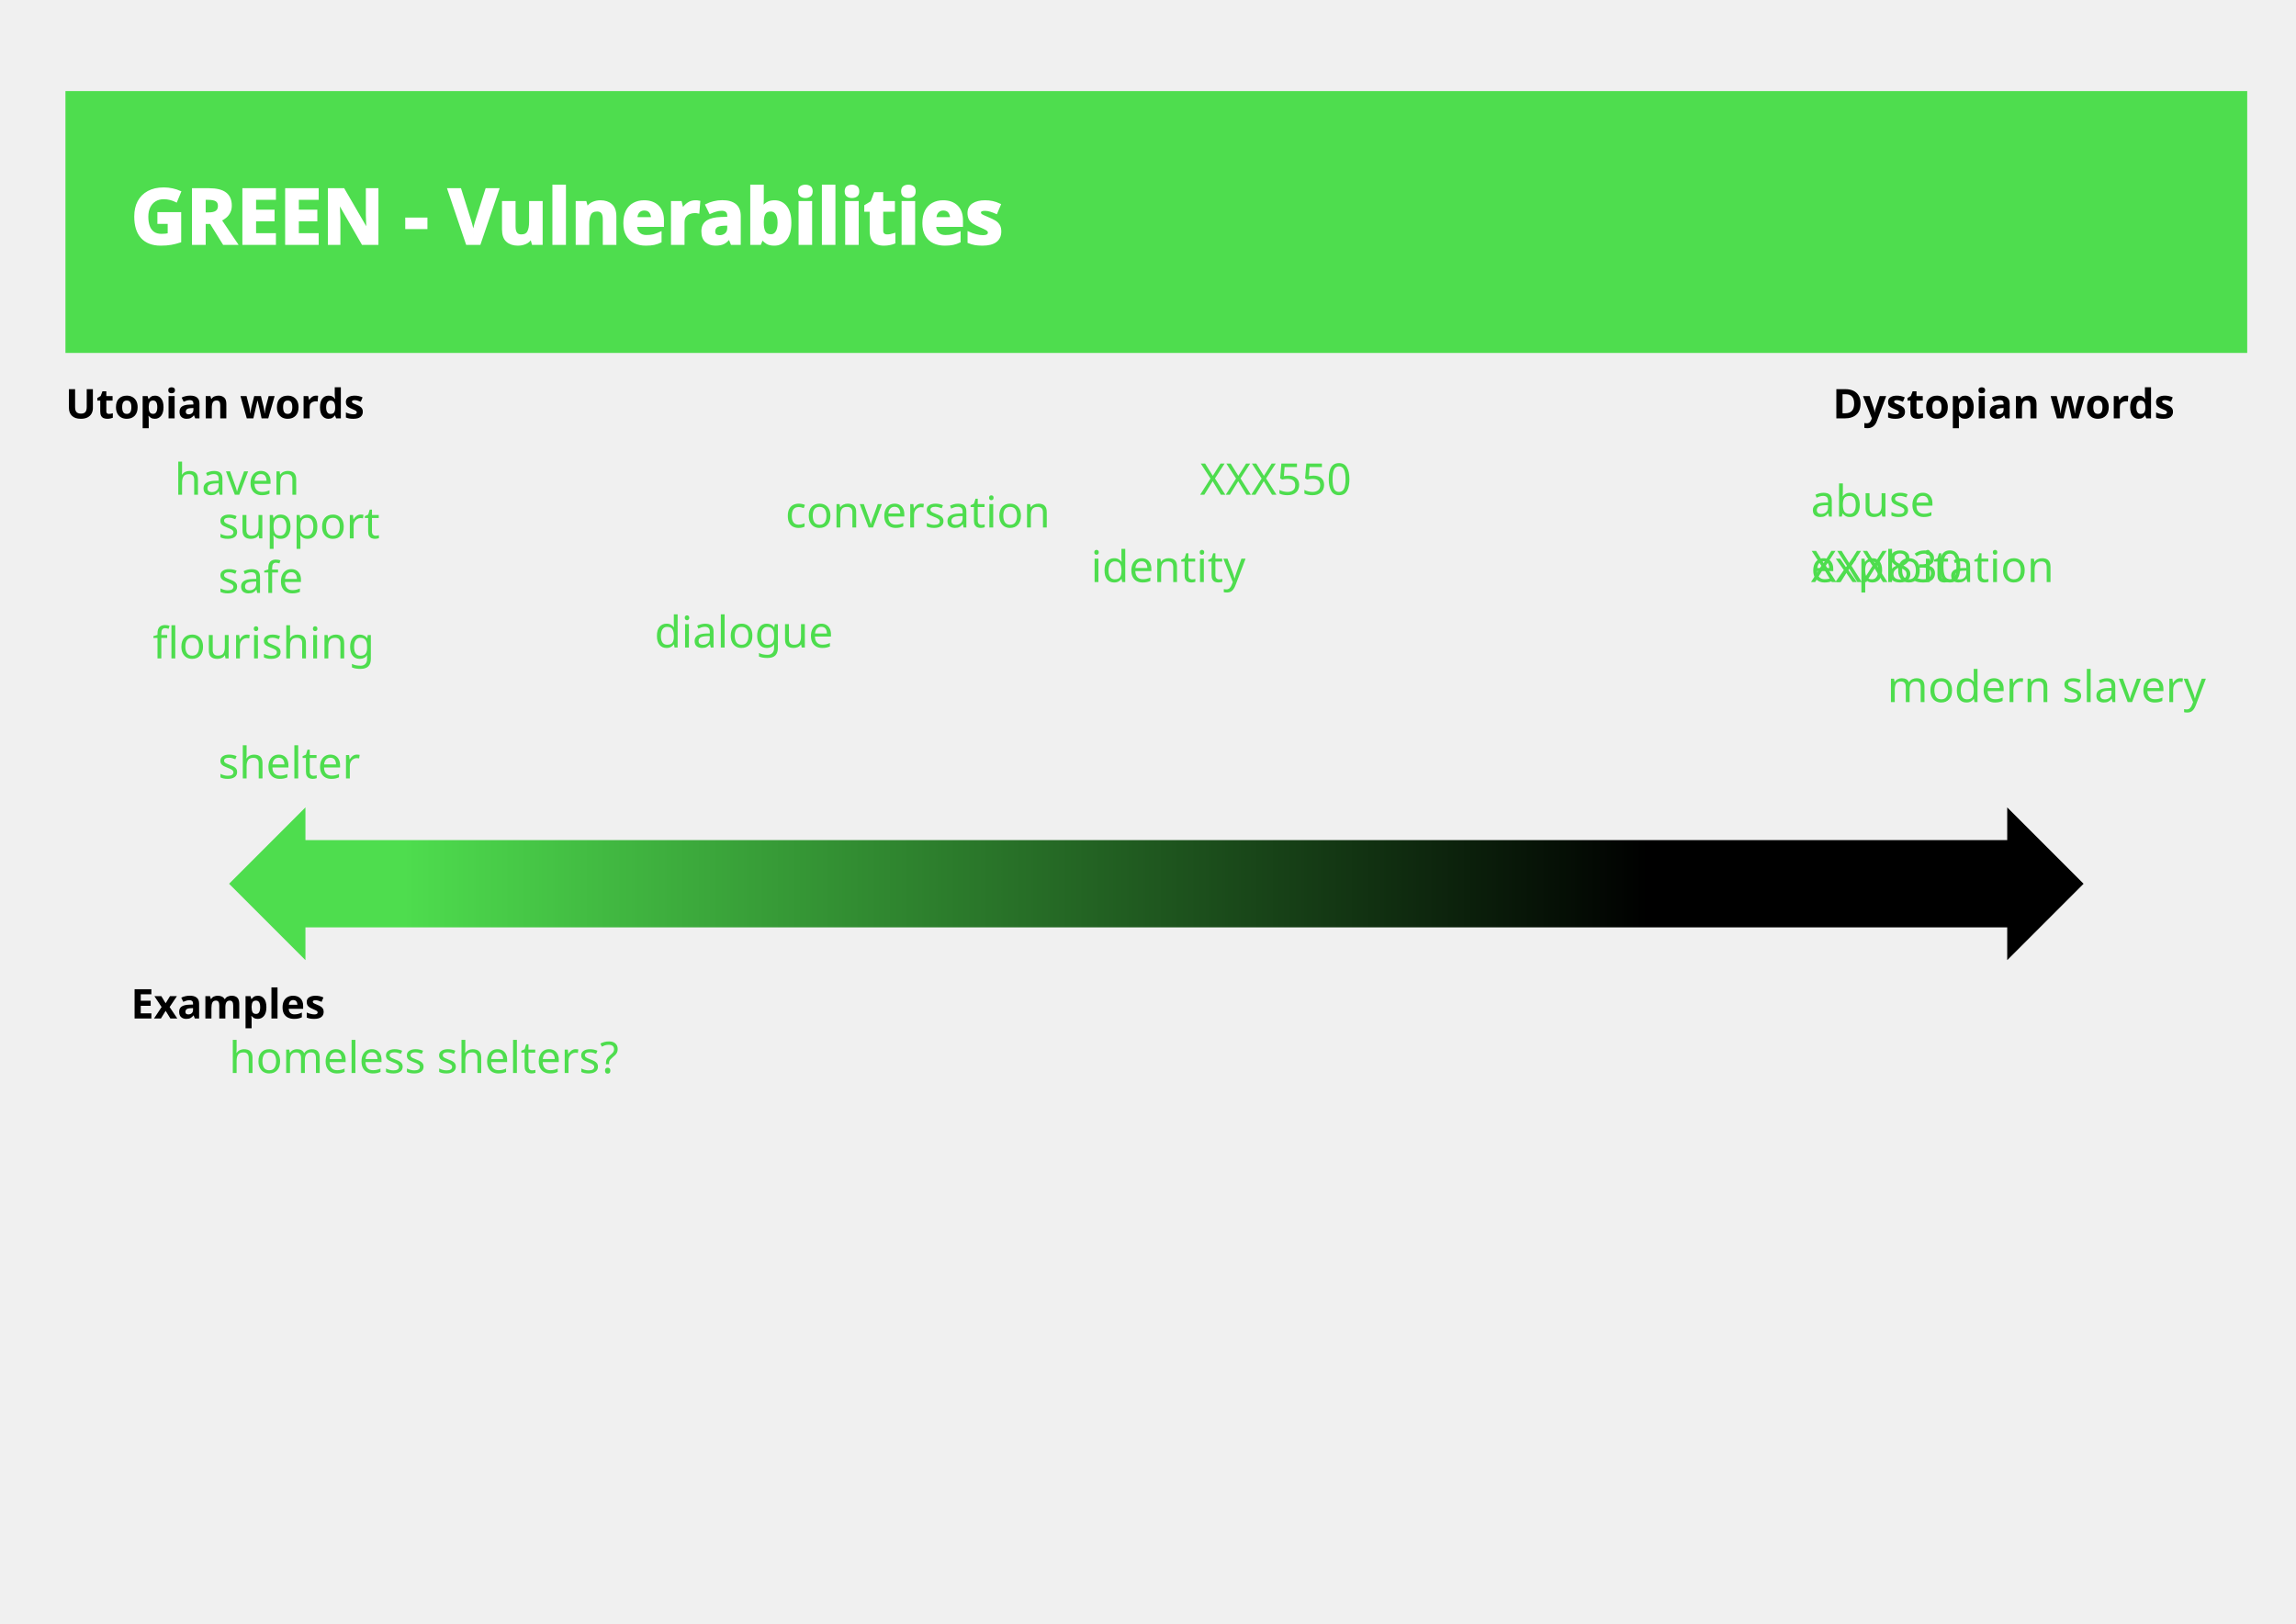
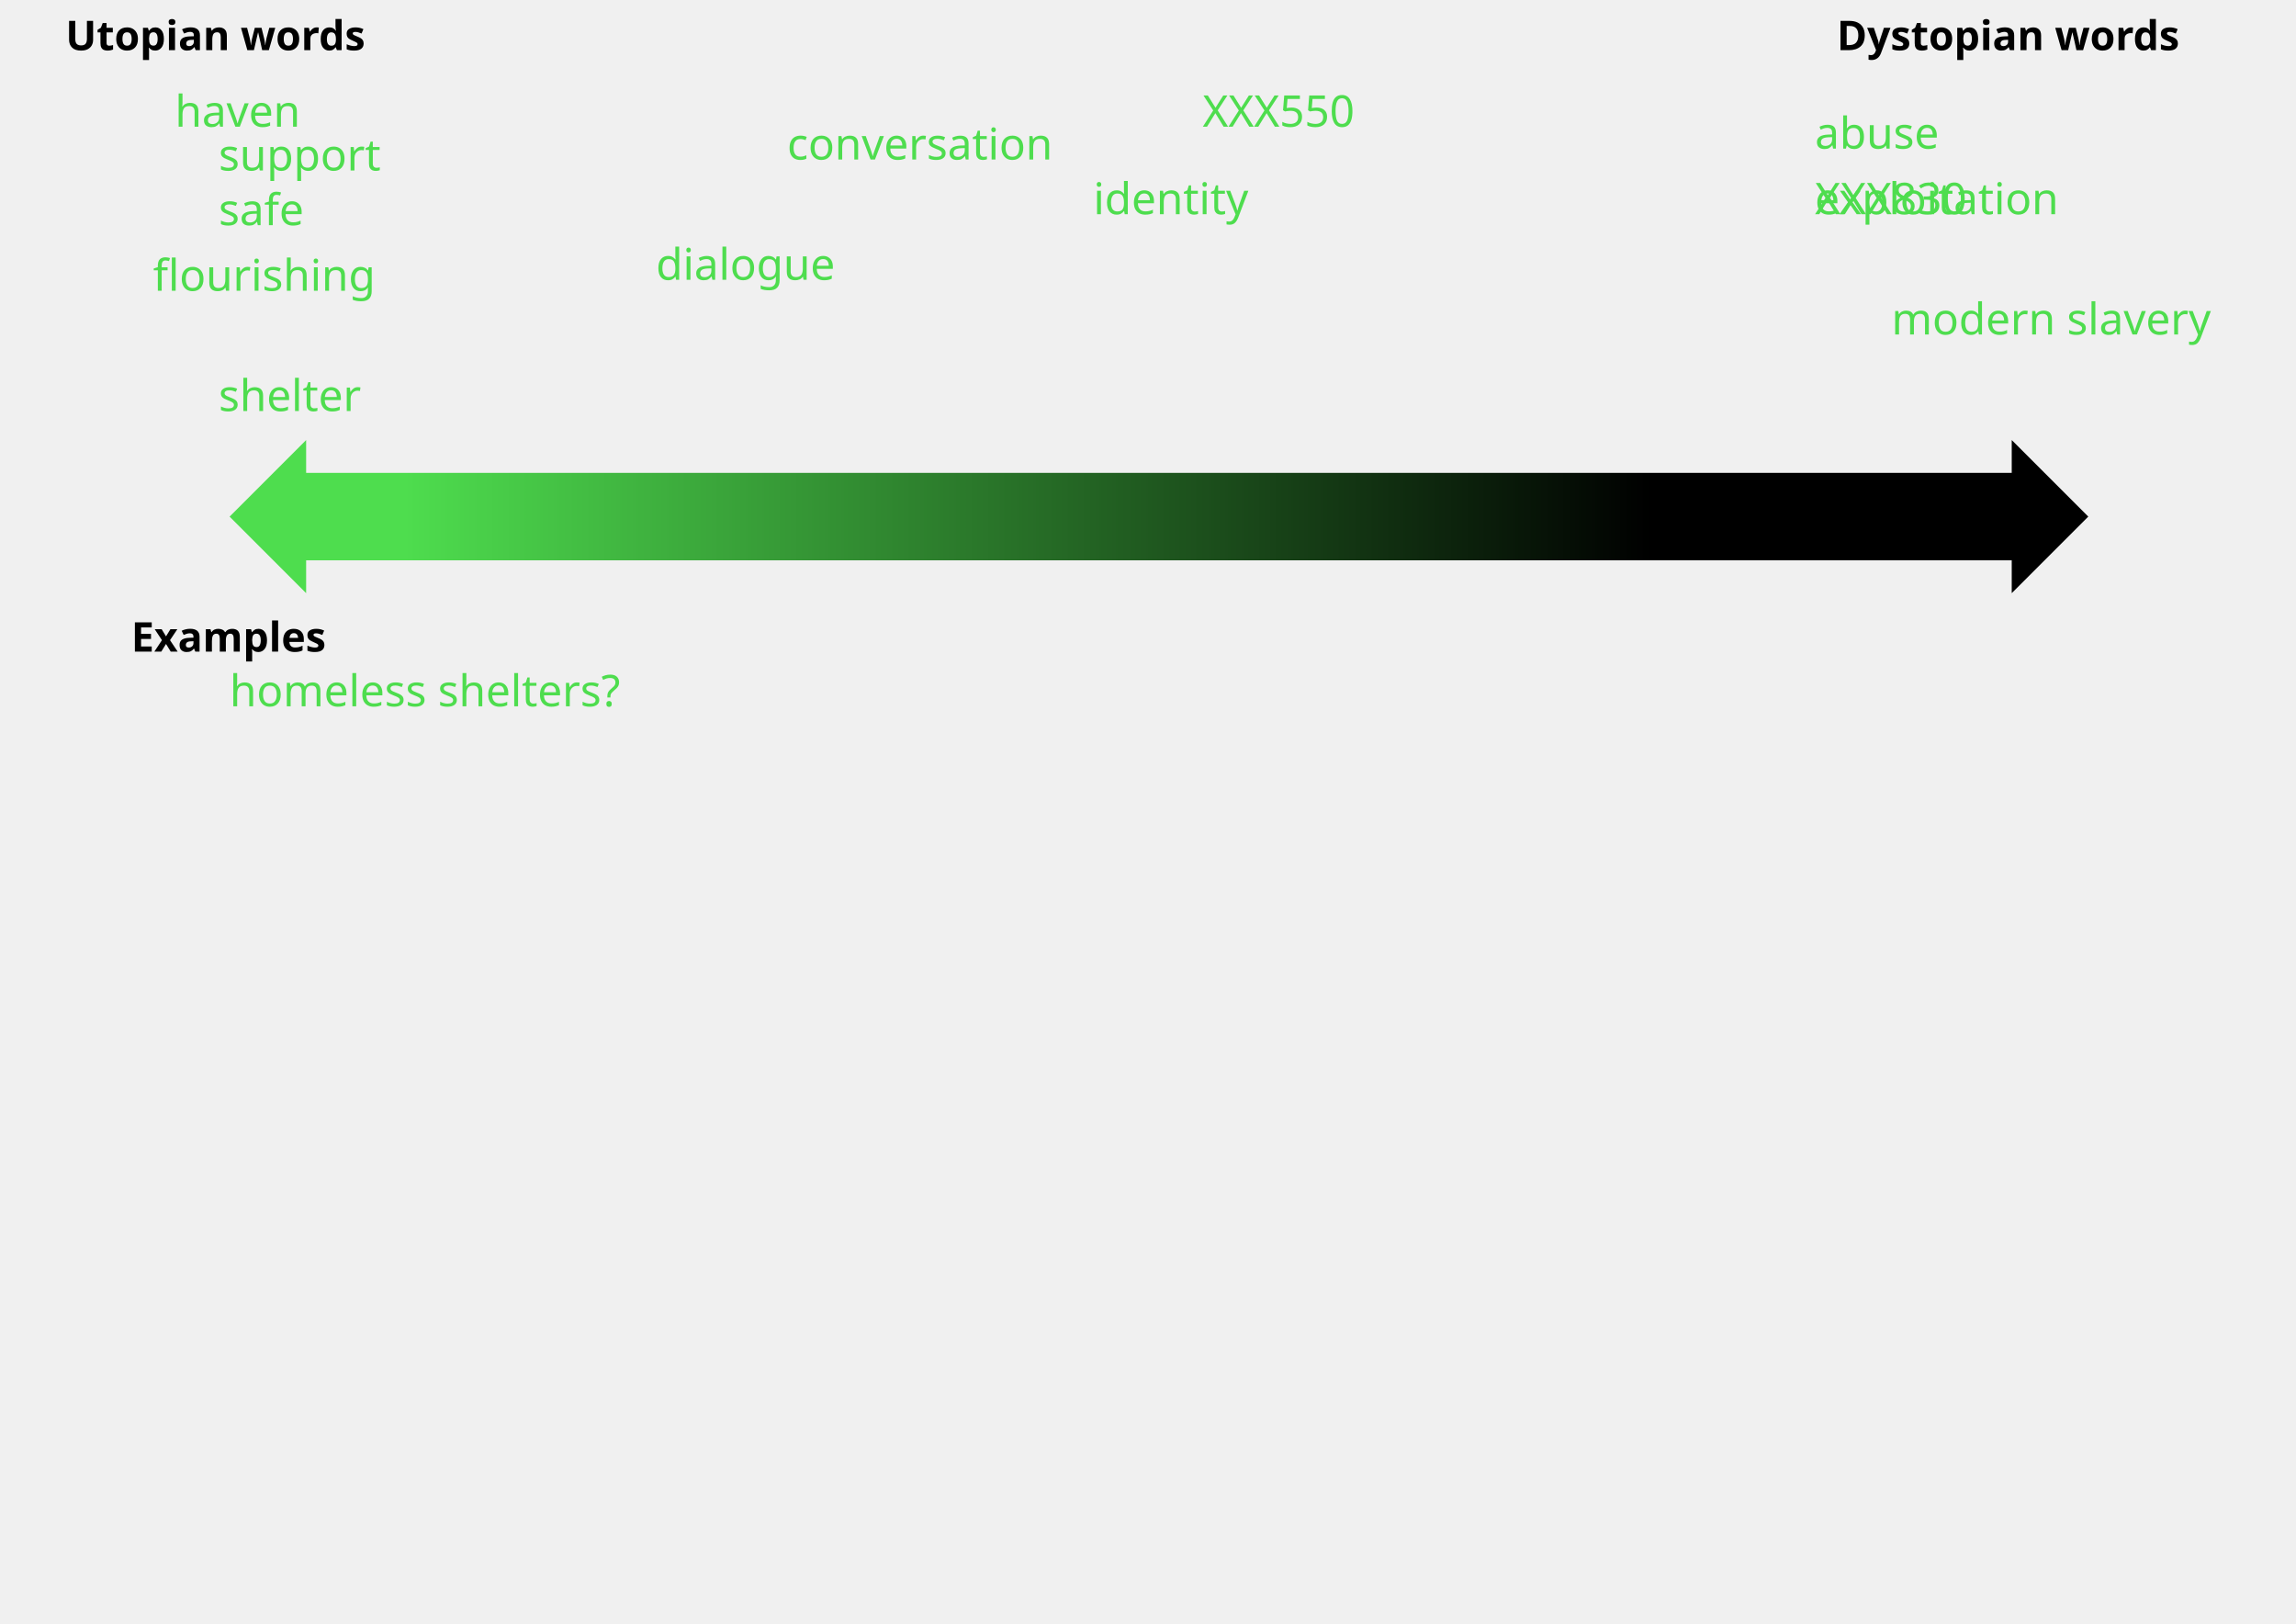
- <svg xmlns="http://www.w3.org/2000/svg" xmlns:xlink="http://www.w3.org/1999/xlink" width="297mm" height="210mm" viewBox="0 0 1052.362 744.094" id="svg4763" version="1.1">
+ <svg xmlns="http://www.w3.org/2000/svg" xmlns:xlink="http://www.w3.org/1999/xlink" width="297mm" height="210mm" viewBox="0 340 1050 400" id="svg4763" version="1.1">
  <defs id="defs4765">
    <linearGradient id="linearGradient5333">
      <stop id="stop5323" offset="0" style="stop-color:#4edd4e;stop-opacity:1;" />
      <stop id="stop5325" offset="1" style="stop-color:#0000000;stop-opacity:1;" />
    </linearGradient>
    <linearGradient xlink:href="#linearGradient5333" id="linearGradient5311" x1="185" y1="311.732" x2="755" y2="311.732" gradientUnits="userSpaceOnUse" />
  </defs>
  <style id="style13234">
      .myrectangle {
      stroke:none;
      fill-opacity:1
      }
  .mytext {
  font-style:normal;
  font-variant:normal;
  font-weight:bold;
  font-stretch:normal;
  font-size:30px;
  line-height:1.25;
  font-family:sans-serif;
  -inkscape-font-specification:'sans-serif, Normal';
  font-variant-ligatures:normal;
  font-variant-caps:normal;
  font-variant-numeric:normal;
  font-feature-settings:normal;
  text-align:start;
  verticle-align:middle;
  letter-spacing:0px;
  word-spacing:0px;
  writing-mode:lr-tb;
  dominant-baseline:left;
  text-anchor:start;
  fill:#000000;
  fill-opacity:1;
  stroke:none
  }
  .mytext2 {
  font-style:normal;
  font-variant:normal;
  font-weight:normal;
  font-stretch:normal;
  font-size:20px;
  line-height:1.25;
  font-family:sans-serif;
  -inkscape-font-specification:'sans-serif, Normal';
  font-variant-ligatures:normal;
  font-variant-caps:normal;
  font-variant-numeric:normal;
  font-feature-settings:normal;
  text-align:start;
  verticle-align:middle;
  letter-spacing:0px;
  word-spacing:0px;
  writing-mode:lr-tb;
  dominant-baseline:left;
  text-anchor:start;
  fill:#4edd4e;
  fill-opacity:1;
  stroke:none
  }
  
  </style>
  <g id="layer1" transform="translate(0,-308.2677)">
    <g id="title">
      <rect class="myrectangle" style="fill:#4edd4e" id="title-rect" width="1000" height="120" x="30" y="350" />
      <text xml:space="preserve" class="mytext" style="font-size:35px;fill:#ffffff;fill-opacity:1;stroke:#ffffff" x="60" y="420" id="title-text">
        <tspan id="tspan5855" x="60" y="420">GREEN - Vulnerabilities</tspan>
      </text>
    </g>
    <text xml:space="preserve" class="mytext" style="font-size:18.75px" x="30" y="500" id="words-text">
      <tspan id="tspan5859" x="30" y="500">Utopian words</tspan>
    </text>
    <text xml:space="preserve" class="mytext" style="font-size:18.75px" x="840" y="500" id="text4225">
      <tspan id="tspan4227" x="840" y="500">Dystopian words</tspan>
    </text>
    <text xml:space="preserve" class="mytext2" x="830" y="575" id="text3342">
      <tspan id="tspan3344" x="830" y="575">XXX830</tspan>
    </text>
    <text xml:space="preserve" class="mytext2" x="830" y="545" id="text3342">
      <tspan id="tspan3344" x="830" y="545">abuse</tspan>
    </text>
    <text xml:space="preserve" class="mytext2" x="865" y="630" id="text4244">
      <tspan id="tspan4246" x="865" y="630">modern slavery</tspan>
    </text>
    <text xml:space="preserve" class="mytext2" x="100" y="555" id="text4231">
      <tspan id="tspan4233" x="100" y="555">support</tspan>
    </text>
    <text xml:space="preserve" class="mytext2" x="830" y="675" id="text3342">
      <tspan id="tspan3344" x="830" y="575">exploitation</tspan>
    </text>
    <text xml:space="preserve" class="mytext2" x="500" y="575" id="text3342">
      <tspan id="tspan3344" x="500" y="575">identity</tspan>
    </text>
    <text xml:space="preserve" class="mytext2" x="300" y="605" id="text4231">
      <tspan id="tspan4233" x="300" y="605">dialogue</tspan>
    </text>
    <text xml:space="preserve" class="mytext2" x="550" y="535" id="text4231">
      <tspan id="tspan4233" x="550" y="535">XXX550</tspan>
    </text>
    <text xml:space="preserve" class="mytext" style="font-size:18.75px" x="60" y="775" id="text5857-8">
      <tspan id="tspan5879" x="60" y="775">Examples</tspan>
    </text>
    <text xml:space="preserve" class="mytext2" x="105" y="860" id="text4238">
      <tspan id="tspan4240" x="105" y="800">homeless shelters?</tspan>
    </text>
    <text xml:space="preserve" class="mytext2" x="80" y="535" id="text3345">
      <tspan id="tspan3345" x="80" y="535">haven</tspan>
    </text>
    <path class="myrectangle" style="fill:url(#linearGradient5311);fill-opacity:1.0" d="M 140 370 l -35 35 l 35 35 l 0 -15 l 780 0 l 0 15 l 35 -35 l -35 -35 l 0 15 l -780 0 l 0 -15 z " transform="translate(0,308.2677)" id="rect4264" />
    <text xml:space="preserve" class="mytext2" x="360" y="550" id="text4231-1">
      <tspan id="tspan4233-6" x="360" y="550">conversation</tspan>
    </text>
    <text xml:space="preserve" class="mytext2" x="100" y="580" id="text3345-4">
      <tspan id="tspan3345-7" x="100" y="580">safe</tspan>
    </text>
    <text xml:space="preserve" class="mytext2" x="100" y="665" id="text3345-4">
      <tspan id="tspan3345-7" x="100" y="665">shelter</tspan>
    </text>
    <text xml:space="preserve" class="mytext2" x="70" y="610" id="text3345-4">
      <tspan id="tspan3345-7" x="70" y="610">flourishing</tspan>
    </text>
  </g>
</svg>
